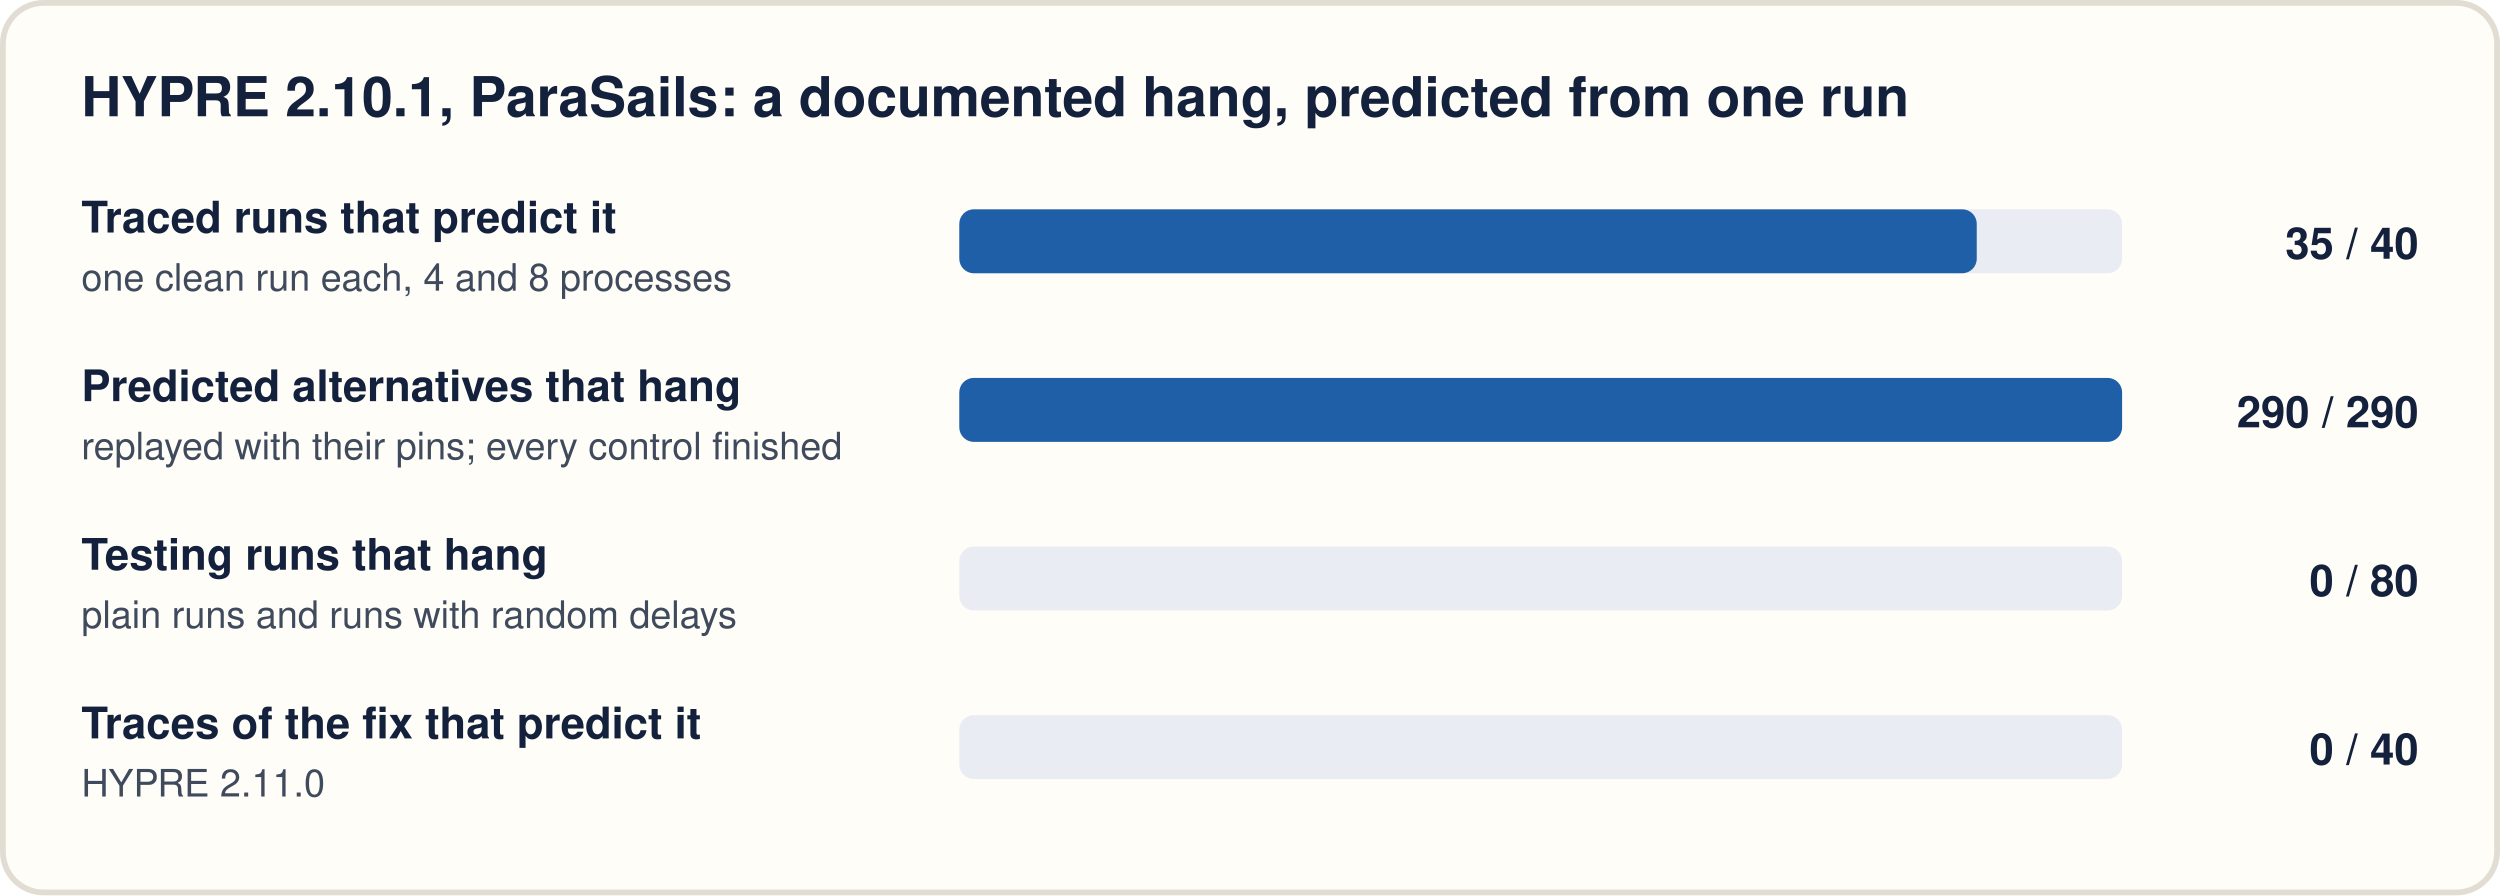
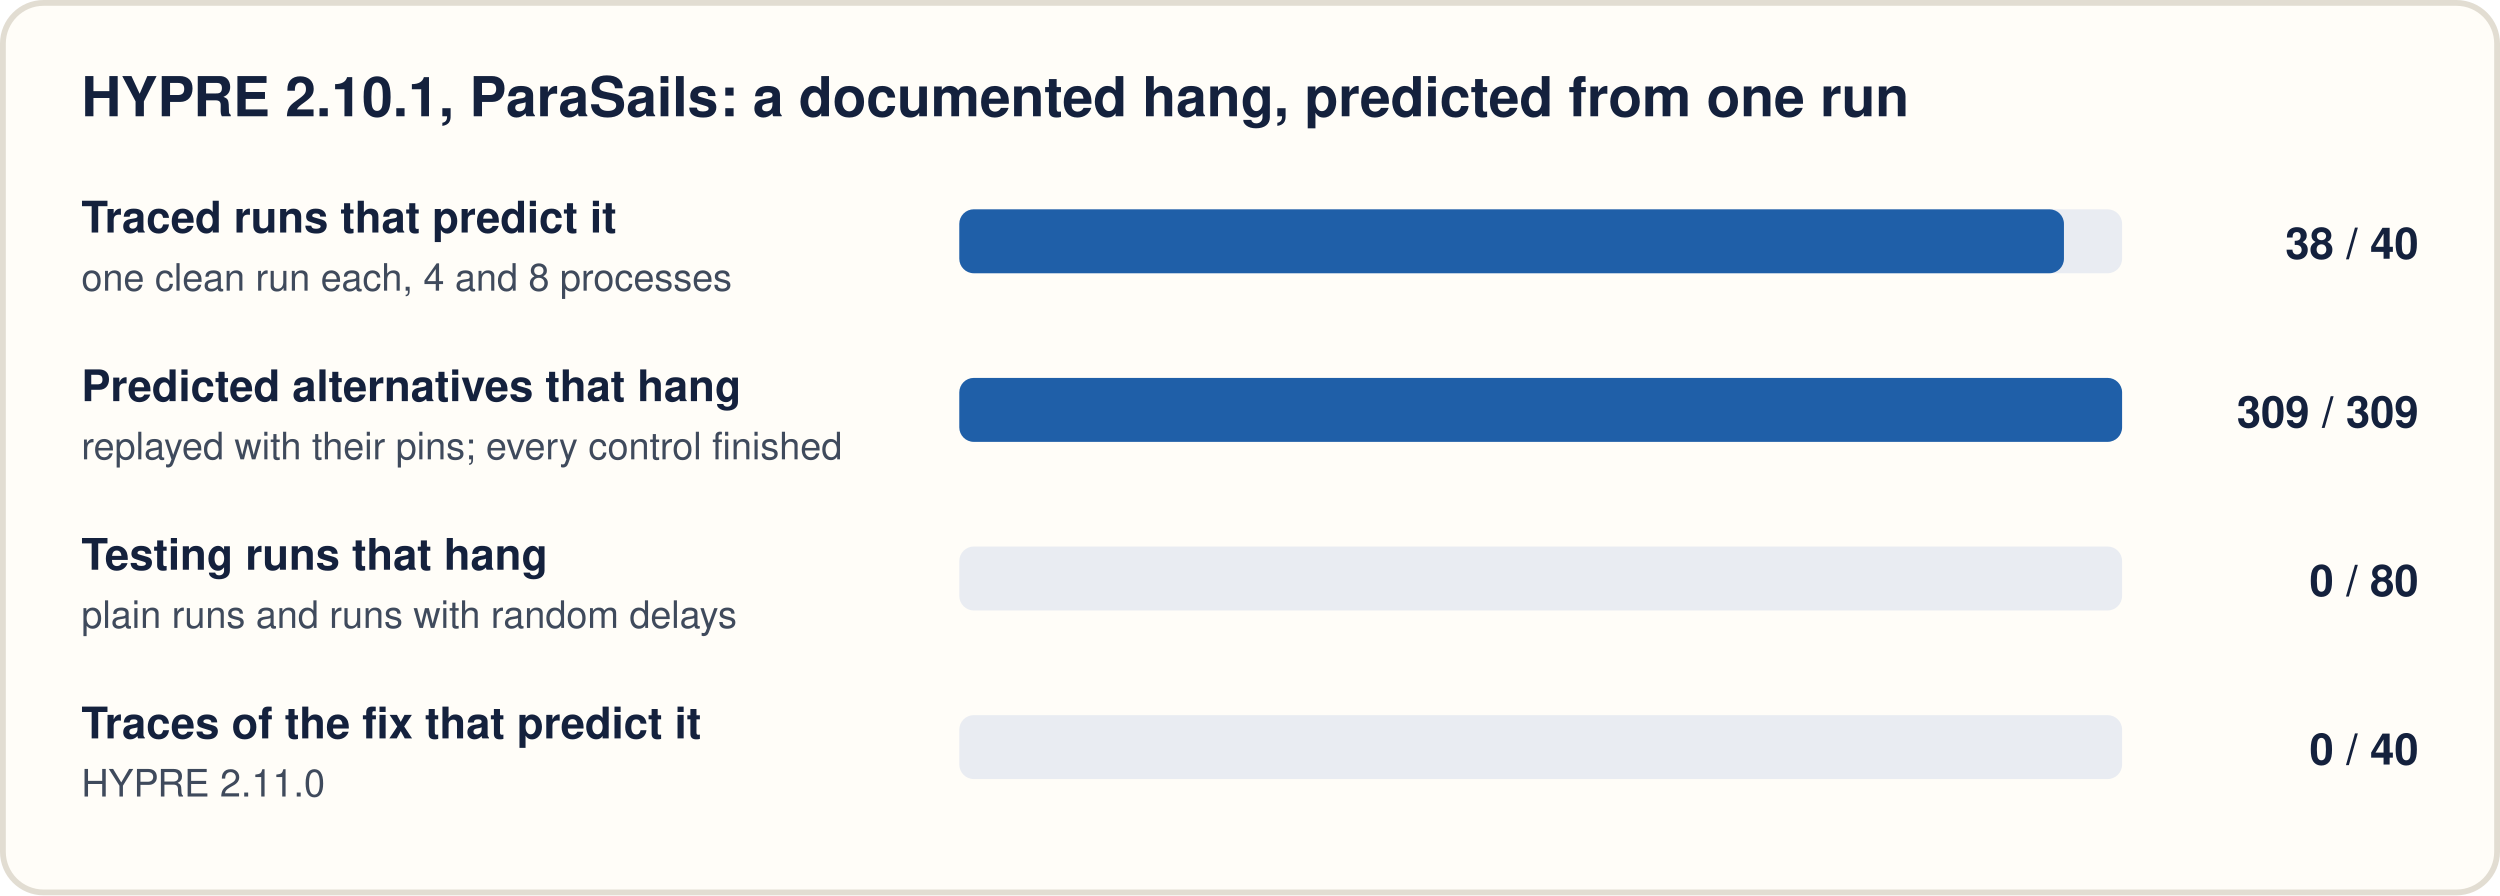
<svg xmlns="http://www.w3.org/2000/svg" width="860" height="308" viewBox="0 0 860 308" role="img" aria-label="HYPRE 2.10.1, ParaSails: a documented hang, predicted from one run">
  <rect x="1" y="1" width="858" height="306" rx="14" fill="#FFFDF8" stroke="#E2DDD2" stroke-width="2" />
  <text x="28" y="40" font-family="-apple-system, 'Segoe UI', Helvetica, Arial, sans-serif" font-size="19" font-weight="600" fill="#14213D">HYPRE 2.10.1, ParaSails: a documented hang, predicted from one run</text>
  <text x="28" y="80" font-family="-apple-system, 'Segoe UI', Helvetica, Arial, sans-serif" font-size="15" font-weight="600" fill="#14213D">Traced runs that predict it</text>
  <text x="28" y="100" font-family="-apple-system, 'Segoe UI', Helvetica, Arial, sans-serif" font-size="13" fill="#3F4A5C">one clean run each, 4 and 8 processes</text>
  <rect x="330" y="72" width="400" height="22" rx="5" fill="#E9ECF2" />
-   <rect x="330" y="72" width="350.0" height="22" rx="5" fill="#1F5FA8" />
-   <text x="832" y="89" font-family="-apple-system, 'Segoe UI', Helvetica, Arial, sans-serif" font-size="15" font-weight="600" fill="#14213D" text-anchor="end">35 / 40</text>
+   <rect x="330" y="72" width="380.0" height="22" rx="5" fill="#1F5FA8" />
+   <text x="832" y="89" font-family="-apple-system, 'Segoe UI', Helvetica, Arial, sans-serif" font-size="15" font-weight="600" fill="#14213D" text-anchor="end">38 / 40</text>
  <text x="28" y="138" font-family="-apple-system, 'Segoe UI', Helvetica, Arial, sans-serif" font-size="15" font-weight="600" fill="#14213D">Predicted alternatives that hang</text>
  <text x="28" y="158" font-family="-apple-system, 'Segoe UI', Helvetica, Arial, sans-serif" font-size="13" fill="#3F4A5C">replayed with their pins; every control finished</text>
  <rect x="330" y="130" width="400" height="22" rx="5" fill="#E9ECF2" />
  <rect x="330" y="130" width="400.0" height="22" rx="5" fill="#1F5FA8" />
-   <text x="832" y="147" font-family="-apple-system, 'Segoe UI', Helvetica, Arial, sans-serif" font-size="15" font-weight="600" fill="#14213D" text-anchor="end">290 / 290</text>
+   <text x="832" y="147" font-family="-apple-system, 'Segoe UI', Helvetica, Arial, sans-serif" font-size="15" font-weight="600" fill="#14213D" text-anchor="end">309 / 309</text>
  <text x="28" y="196" font-family="-apple-system, 'Segoe UI', Helvetica, Arial, sans-serif" font-size="15" font-weight="600" fill="#14213D">Testing runs that hang</text>
  <text x="28" y="216" font-family="-apple-system, 'Segoe UI', Helvetica, Arial, sans-serif" font-size="13" fill="#3F4A5C">plain runs and runs with random delays</text>
  <rect x="330" y="188" width="400" height="22" rx="5" fill="#E9ECF2" />
  <rect x="330" y="188" width="0.0" height="22" rx="5" fill="#E8873A" />
  <text x="832" y="205" font-family="-apple-system, 'Segoe UI', Helvetica, Arial, sans-serif" font-size="15" font-weight="600" fill="#14213D" text-anchor="end">0 / 80</text>
  <text x="28" y="254" font-family="-apple-system, 'Segoe UI', Helvetica, Arial, sans-serif" font-size="15" font-weight="600" fill="#14213D">Traces of the fix that predict it</text>
  <text x="28" y="274" font-family="-apple-system, 'Segoe UI', Helvetica, Arial, sans-serif" font-size="13" fill="#3F4A5C">HYPRE 2.11.0</text>
  <rect x="330" y="246" width="400" height="22" rx="5" fill="#E9ECF2" />
  <rect x="330" y="246" width="0.0" height="22" rx="5" fill="#9AA3B2" />
  <text x="832" y="263" font-family="-apple-system, 'Segoe UI', Helvetica, Arial, sans-serif" font-size="15" font-weight="600" fill="#14213D" text-anchor="end">0 / 40</text>
</svg>
